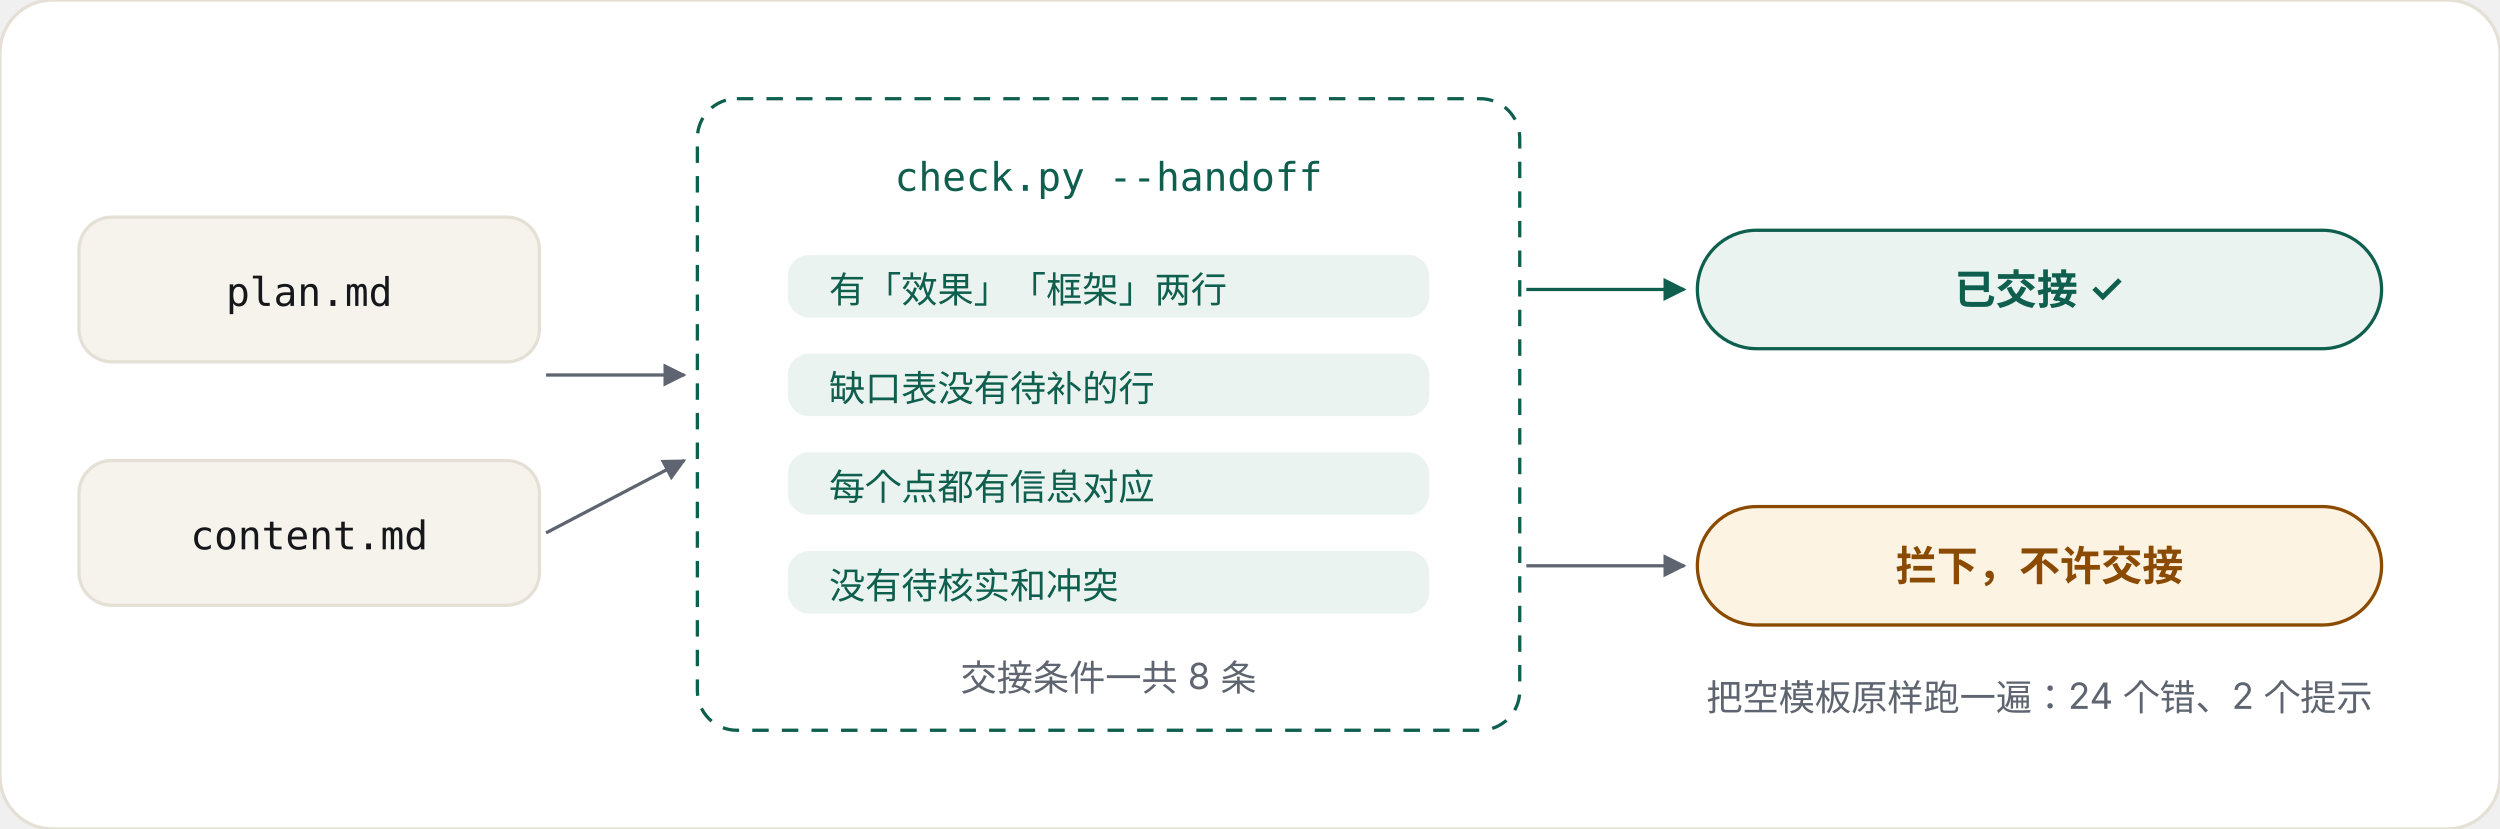
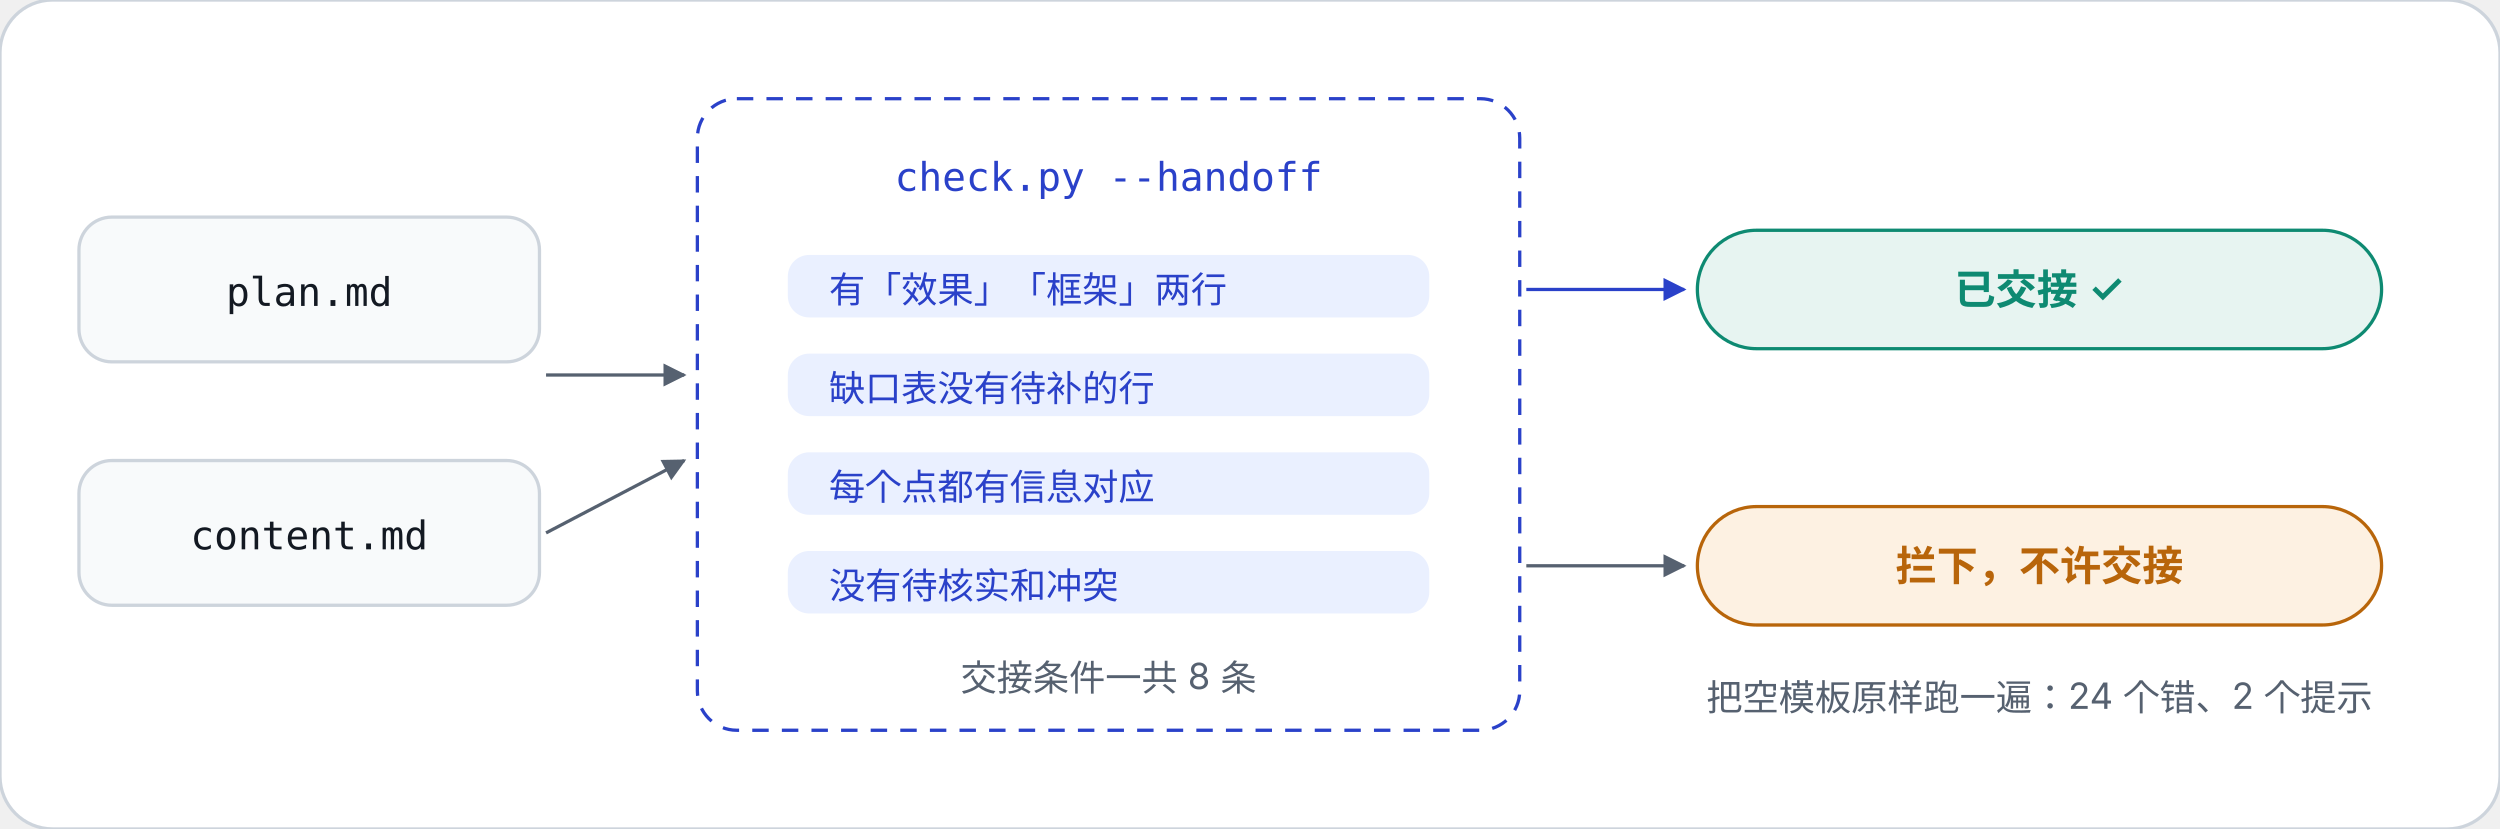
<svg xmlns="http://www.w3.org/2000/svg" viewBox="0 0 760 252" width="760" height="252">
  <defs>
    <marker id="a" viewBox="0 0 10 10" refX="9" refY="5" markerWidth="7" markerHeight="7" orient="auto-start-reverse">
-       <path d="M0 0 L10 5 L0 10 z" fill="#5f6570" />
+       <path d="M0 0 L10 5 L0 10 z" fill="#566170" />
    </marker>
    <marker id="ag" viewBox="0 0 10 10" refX="9" refY="5" markerWidth="7" markerHeight="7" orient="auto-start-reverse">
-       <path d="M0 0 L10 5 L0 10 z" fill="#0f5f4e" />
+       <path d="M0 0 L10 5 L0 10 z" fill="#2A41C9" />
    </marker>
  </defs>
-   <rect x="0" y="0" width="760" height="252" rx="16" fill="#ffffff" stroke="#e5e0d6" stroke-width="1" />
-   <rect x="24" y="66" width="140" height="44" rx="10" fill="#f6f3ec" stroke="#e5e0d6" stroke-width="1" />
-   <text x="94" y="93" font-family="ui-monospace,SFMono-Regular,Menlo,monospace" font-size="12" fill="#15171b" text-anchor="middle" font-weight="400">plan.md</text>
-   <rect x="24" y="140" width="140" height="44" rx="10" fill="#f6f3ec" stroke="#e5e0d6" stroke-width="1" />
-   <text x="94" y="167" font-family="ui-monospace,SFMono-Regular,Menlo,monospace" font-size="12" fill="#15171b" text-anchor="middle" font-weight="400">content.md</text>
-   <line x1="166" y1="114" x2="208" y2="114" stroke="#5f6570" stroke-width="1" marker-end="url(#a)" />
-   <line x1="166" y1="162" x2="208" y2="140" stroke="#5f6570" stroke-width="1" marker-end="url(#a)" />
-   <rect x="212" y="30" width="250" height="192" rx="12" fill="#ffffff" stroke="#0f5f4e" stroke-width="1" stroke-dasharray="5 4" />
-   <text x="337" y="58" font-family="ui-monospace,SFMono-Regular,Menlo,monospace" font-size="12" fill="#0f5f4e" text-anchor="middle" font-weight="400">check.py --handoff</text>
-   <rect x="240" y="78" width="194" height="18" rx="6" fill="#eaf3ef" stroke="#eaf3ef" stroke-width="1" />
-   <text x="252" y="92" font-family="-apple-system,BlinkMacSystemFont,Segoe UI,PingFang SC,Microsoft YaHei,sans-serif" font-size="11" fill="#0f5f4e" text-anchor="start" font-weight="400">有「效果」「框架」两行</text>
-   <rect x="240" y="108" width="194" height="18" rx="6" fill="#eaf3ef" stroke="#eaf3ef" stroke-width="1" />
-   <text x="252" y="122" font-family="-apple-system,BlinkMacSystemFont,Segoe UI,PingFang SC,Microsoft YaHei,sans-serif" font-size="11" fill="#0f5f4e" text-anchor="start" font-weight="400">缺口表没有待补的行</text>
-   <rect x="240" y="138" width="194" height="18" rx="6" fill="#eaf3ef" stroke="#eaf3ef" stroke-width="1" />
-   <text x="252" y="152" font-family="-apple-system,BlinkMacSystemFont,Segoe UI,PingFang SC,Microsoft YaHei,sans-serif" font-size="11" fill="#0f5f4e" text-anchor="start" font-weight="400">每个点都有信息对应</text>
-   <rect x="240" y="168" width="194" height="18" rx="6" fill="#eaf3ef" stroke="#eaf3ef" stroke-width="1" />
-   <text x="252" y="182" font-family="-apple-system,BlinkMacSystemFont,Segoe UI,PingFang SC,Microsoft YaHei,sans-serif" font-size="11" fill="#0f5f4e" text-anchor="start" font-weight="400">没有待核实和冲突</text>
-   <text x="337" y="210" font-family="-apple-system,BlinkMacSystemFont,Segoe UI,PingFang SC,Microsoft YaHei,sans-serif" font-size="11" fill="#5f6570" text-anchor="middle" font-weight="400">交接条件一共 8 条</text>
-   <line x1="464" y1="88" x2="512" y2="88" stroke="#0f5f4e" stroke-width="1" marker-end="url(#ag)" />
-   <rect x="516" y="70" width="208" height="36" rx="18.0" fill="#eaf3ef" stroke="#0f5f4e" stroke-width="1" />
-   <text x="620.0" y="92.5" font-family="-apple-system,BlinkMacSystemFont,Segoe UI,PingFang SC,Microsoft YaHei,sans-serif" font-size="12.5" fill="#0f5f4e" text-anchor="middle" font-weight="600">已交接 ✓</text>
-   <line x1="464" y1="172" x2="512" y2="172" stroke="#5f6570" stroke-width="1" marker-end="url(#a)" />
-   <rect x="516" y="154" width="208" height="36" rx="18.0" fill="#fdf3e3" stroke="#8a4b00" stroke-width="1" />
-   <text x="620.0" y="176.5" font-family="-apple-system,BlinkMacSystemFont,Segoe UI,PingFang SC,Microsoft YaHei,sans-serif" font-size="12.5" fill="#8a4b00" text-anchor="middle" font-weight="600">拦下，不许交接</text>
-   <text x="620" y="216" font-family="-apple-system,BlinkMacSystemFont,Segoe UI,PingFang SC,Microsoft YaHei,sans-serif" font-size="11" fill="#5f6570" text-anchor="middle" font-weight="400">把空模板原样跑一遍：24 个错、2 个提示</text>
+   <rect x="0" y="0" width="760" height="252" rx="16" fill="#FFFFFF" stroke="#CDD4DC" stroke-width="1" />
+   <rect x="24" y="66" width="140" height="44" rx="10" fill="#F8FAFB" stroke="#CDD4DC" stroke-width="1" />
+   <text x="94" y="93" font-family="ui-monospace,SFMono-Regular,Menlo,monospace" font-size="12" fill="#131922" text-anchor="middle" font-weight="400">plan.md</text>
+   <rect x="24" y="140" width="140" height="44" rx="10" fill="#F8FAFB" stroke="#CDD4DC" stroke-width="1" />
+   <text x="94" y="167" font-family="ui-monospace,SFMono-Regular,Menlo,monospace" font-size="12" fill="#131922" text-anchor="middle" font-weight="400">content.md</text>
+   <line x1="166" y1="114" x2="208" y2="114" stroke="#566170" stroke-width="1" marker-end="url(#a)" />
+   <line x1="166" y1="162" x2="208" y2="140" stroke="#566170" stroke-width="1" marker-end="url(#a)" />
+   <rect x="212" y="30" width="250" height="192" rx="12" fill="#FFFFFF" stroke="#2A41C9" stroke-width="1" stroke-dasharray="5 4" />
+   <text x="337" y="58" font-family="ui-monospace,SFMono-Regular,Menlo,monospace" font-size="12" fill="#2A41C9" text-anchor="middle" font-weight="400">check.py --handoff</text>
+   <rect x="240" y="78" width="194" height="18" rx="6" fill="#EAF0FF" stroke="#EAF0FF" stroke-width="1" />
+   <text x="252" y="92" font-family="-apple-system,BlinkMacSystemFont,Segoe UI,PingFang SC,Microsoft YaHei,sans-serif" font-size="11" fill="#2A41C9" text-anchor="start" font-weight="400">有「效果」「框架」两行</text>
+   <rect x="240" y="108" width="194" height="18" rx="6" fill="#EAF0FF" stroke="#EAF0FF" stroke-width="1" />
+   <text x="252" y="122" font-family="-apple-system,BlinkMacSystemFont,Segoe UI,PingFang SC,Microsoft YaHei,sans-serif" font-size="11" fill="#2A41C9" text-anchor="start" font-weight="400">缺口表没有待补的行</text>
+   <rect x="240" y="138" width="194" height="18" rx="6" fill="#EAF0FF" stroke="#EAF0FF" stroke-width="1" />
+   <text x="252" y="152" font-family="-apple-system,BlinkMacSystemFont,Segoe UI,PingFang SC,Microsoft YaHei,sans-serif" font-size="11" fill="#2A41C9" text-anchor="start" font-weight="400">每个点都有信息对应</text>
+   <rect x="240" y="168" width="194" height="18" rx="6" fill="#EAF0FF" stroke="#EAF0FF" stroke-width="1" />
+   <text x="252" y="182" font-family="-apple-system,BlinkMacSystemFont,Segoe UI,PingFang SC,Microsoft YaHei,sans-serif" font-size="11" fill="#2A41C9" text-anchor="start" font-weight="400">没有待核实和冲突</text>
+   <text x="337" y="210" font-family="-apple-system,BlinkMacSystemFont,Segoe UI,PingFang SC,Microsoft YaHei,sans-serif" font-size="11" fill="#566170" text-anchor="middle" font-weight="400">交接条件一共 8 条</text>
+   <line x1="464" y1="88" x2="512" y2="88" stroke="#2A41C9" stroke-width="1" marker-end="url(#ag)" />
+   <rect x="516" y="70" width="208" height="36" rx="18.0" fill="#E7F4F1" stroke="#0E8A72" stroke-width="1" />
+   <text x="620.0" y="92.5" font-family="-apple-system,BlinkMacSystemFont,Segoe UI,PingFang SC,Microsoft YaHei,sans-serif" font-size="12.5" fill="#0E8A72" text-anchor="middle" font-weight="600">已交接 ✓</text>
+   <line x1="464" y1="172" x2="512" y2="172" stroke="#566170" stroke-width="1" marker-end="url(#a)" />
+   <rect x="516" y="154" width="208" height="36" rx="18.0" fill="#FDF1E2" stroke="#B8650A" stroke-width="1" />
+   <text x="620.0" y="176.5" font-family="-apple-system,BlinkMacSystemFont,Segoe UI,PingFang SC,Microsoft YaHei,sans-serif" font-size="12.5" fill="#B8650A" text-anchor="middle" font-weight="600">拦下，不许交接</text>
+   <text x="620" y="216" font-family="-apple-system,BlinkMacSystemFont,Segoe UI,PingFang SC,Microsoft YaHei,sans-serif" font-size="11" fill="#566170" text-anchor="middle" font-weight="400">把空模板原样跑一遍：24 个错、2 个提示</text>
</svg>
